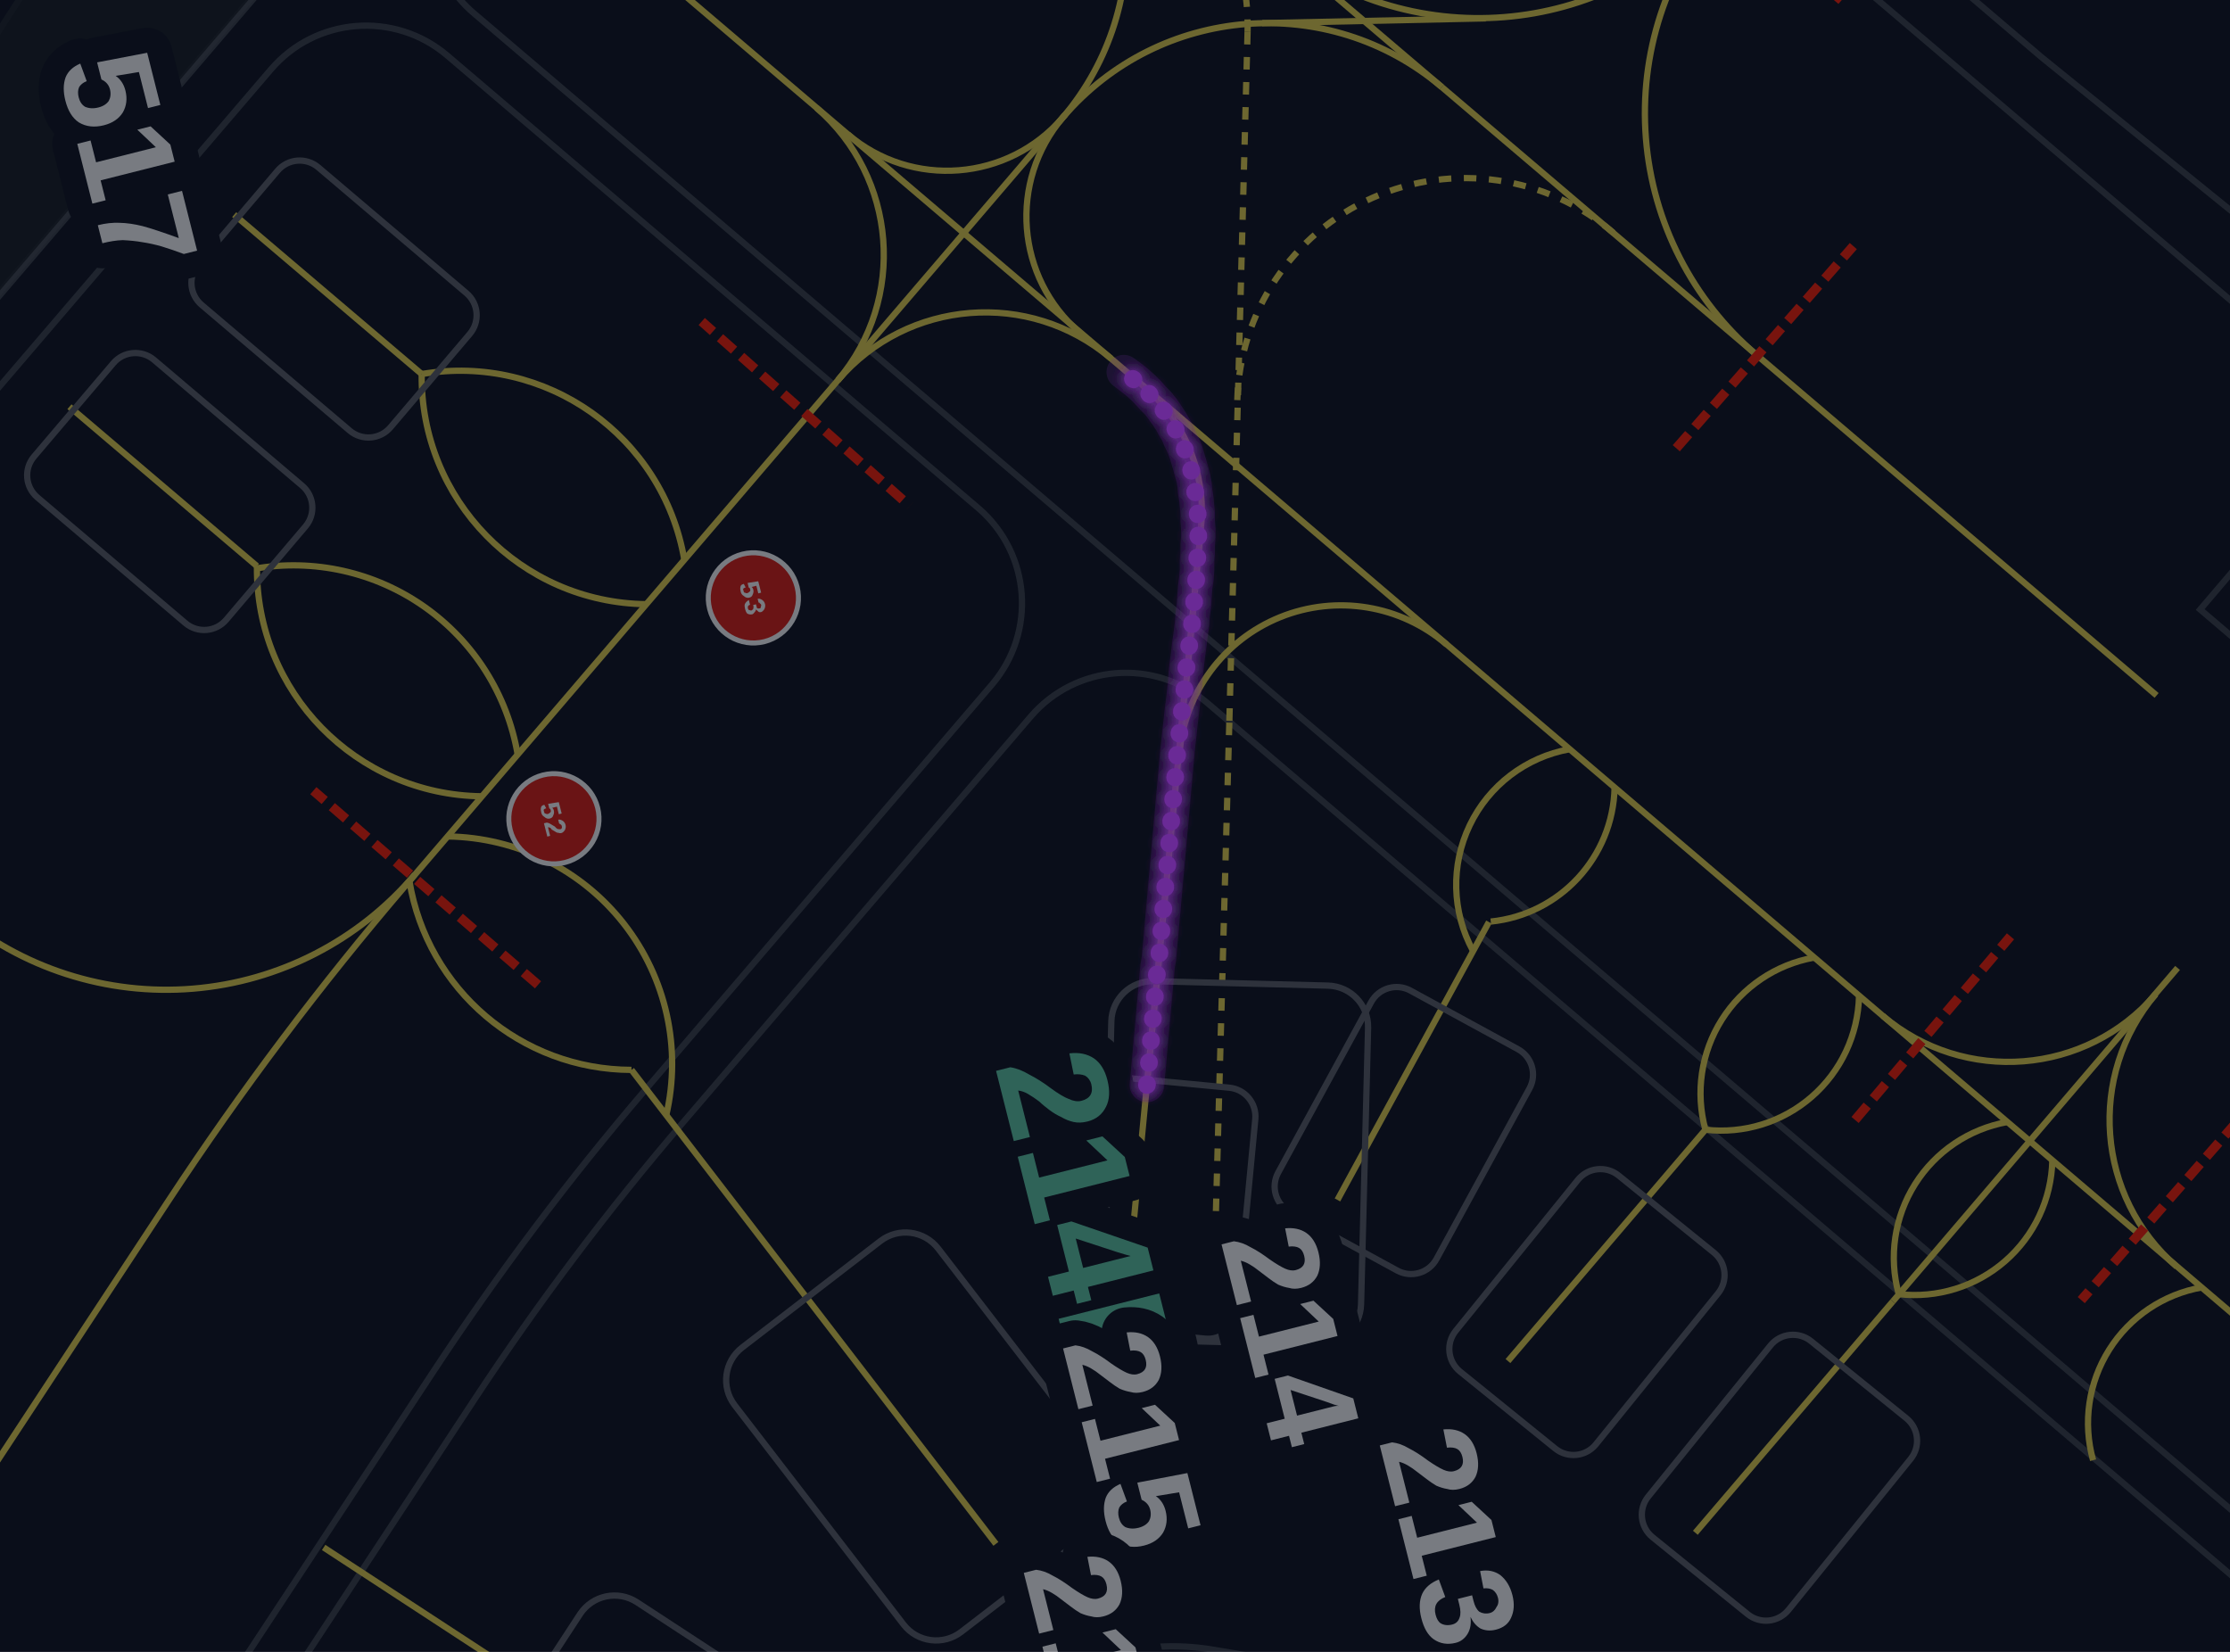
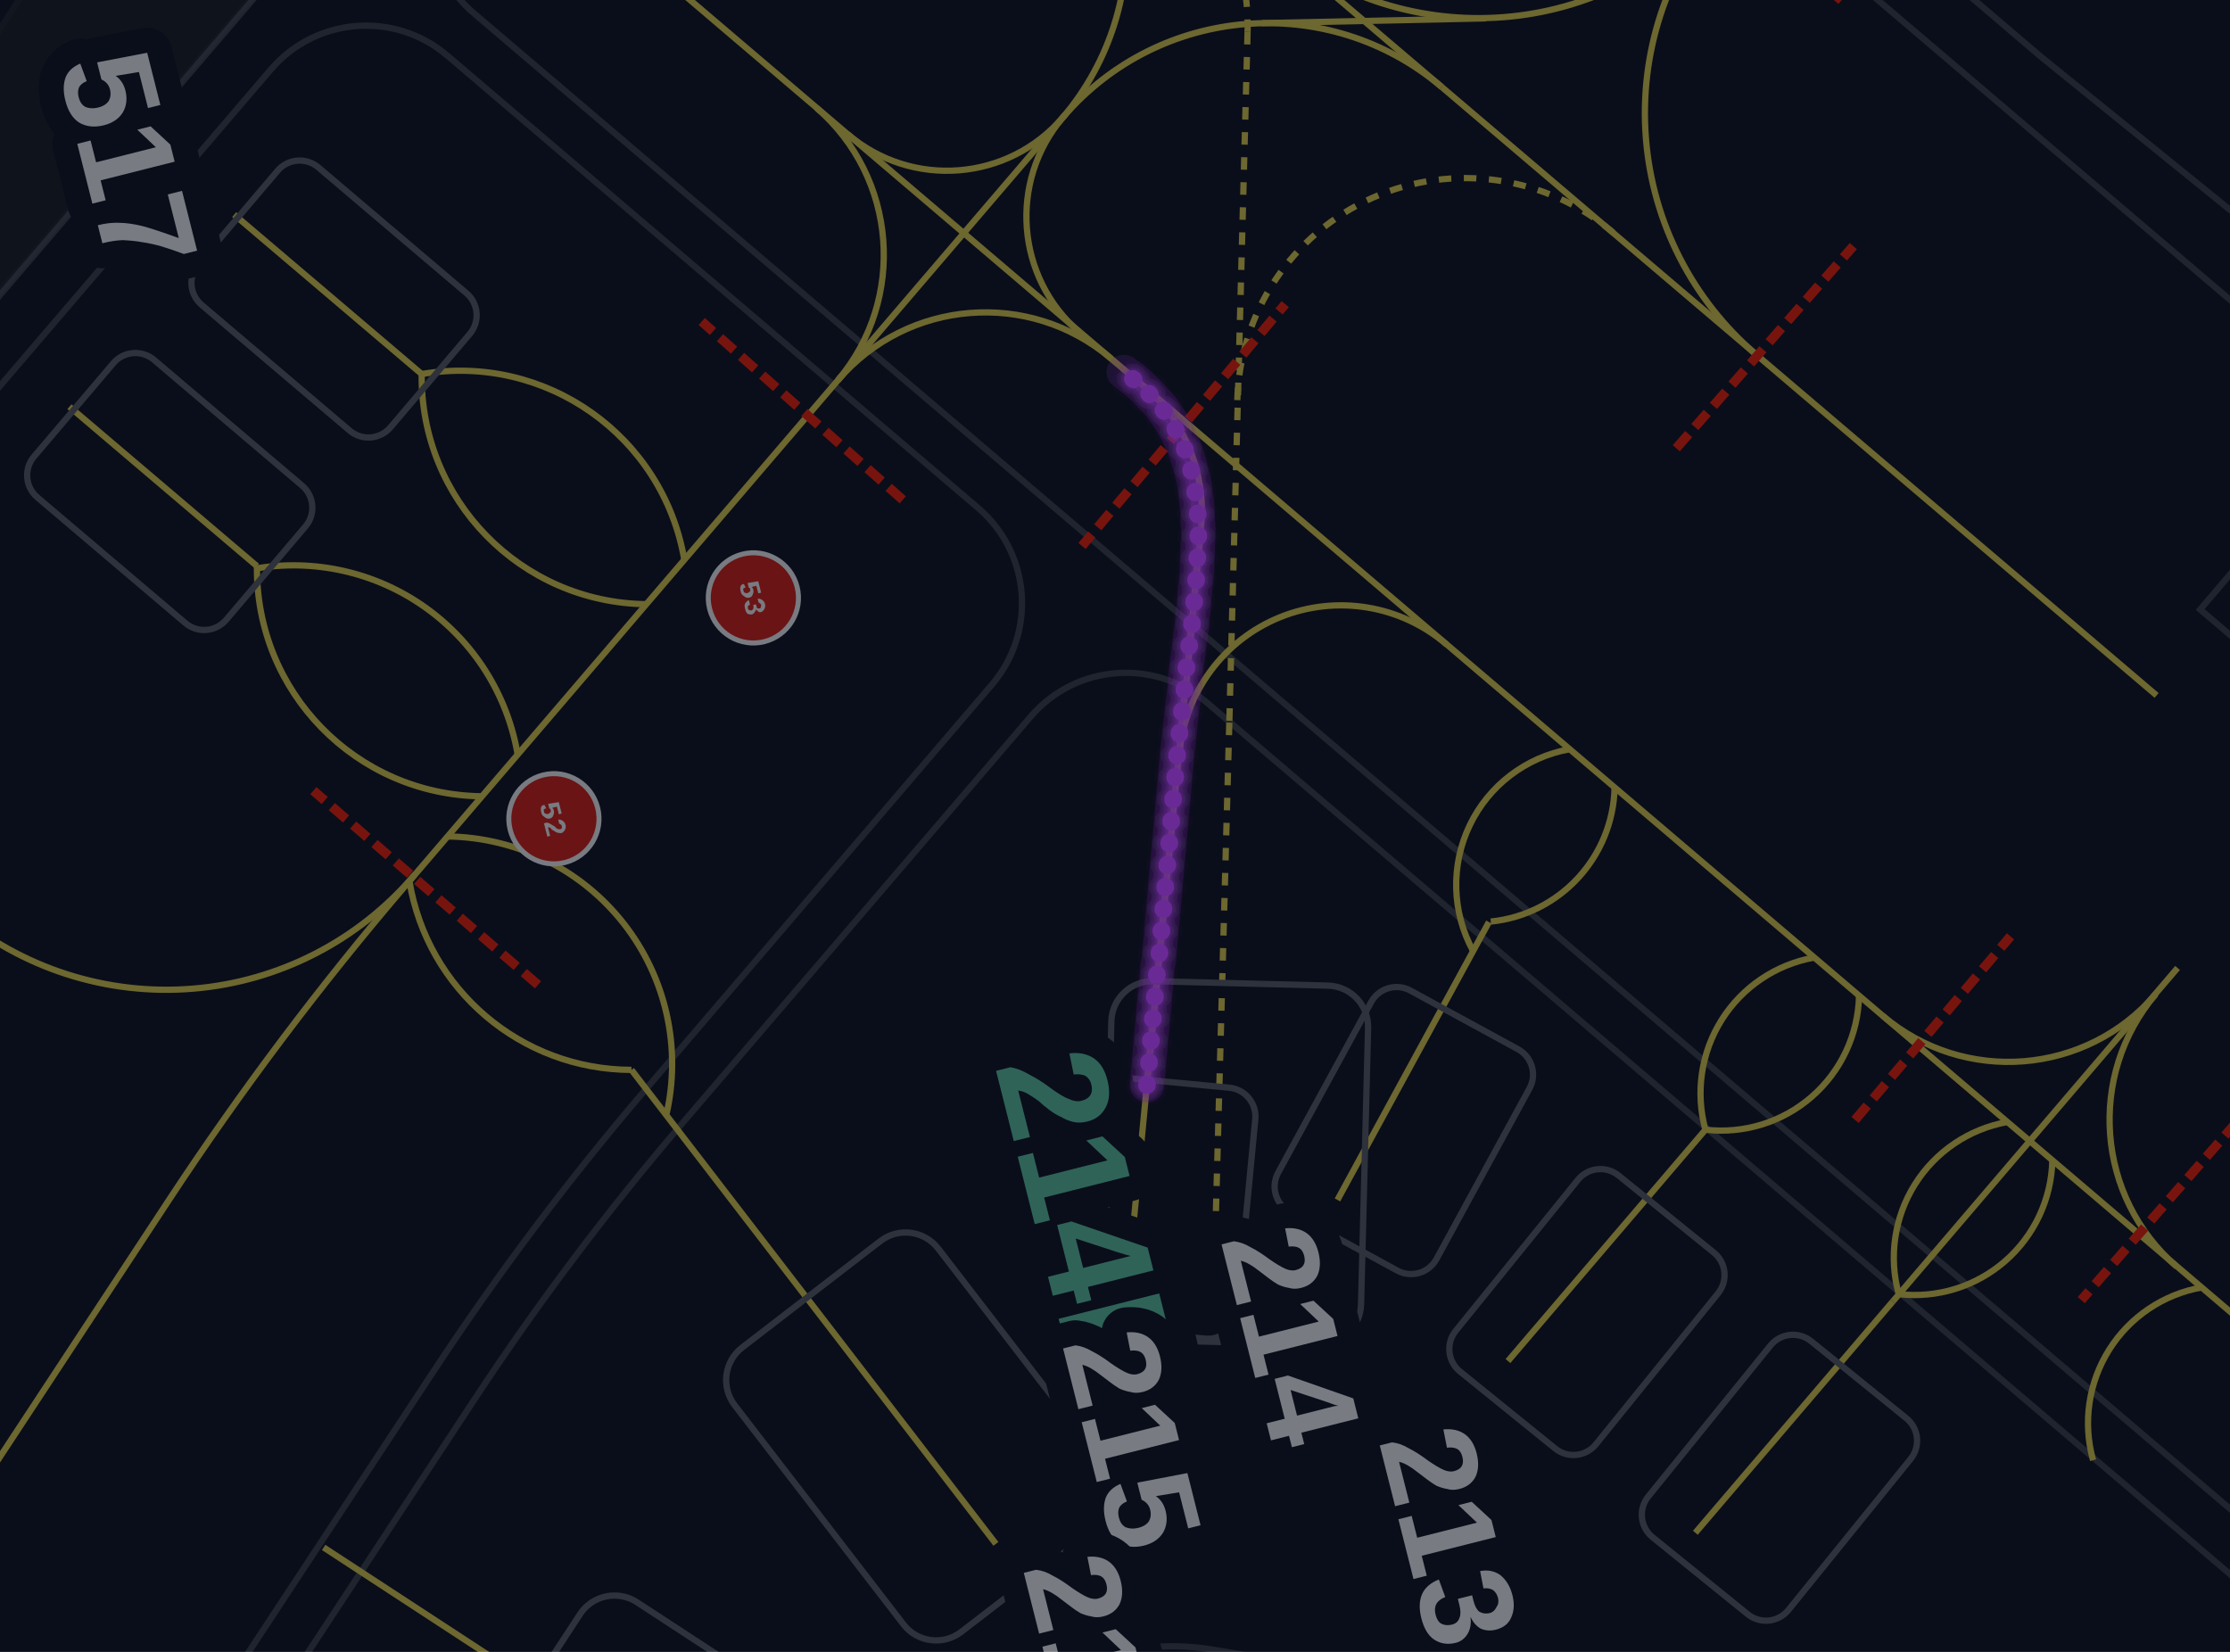
<svg xmlns="http://www.w3.org/2000/svg" viewBox="594.91 694.94 35.60 26.37">
  <defs>
    <filter id="gl" x="-30%" y="-30%" width="160%" height="160%">
      <feGaussianBlur stdDeviation="0.10" result="b" />
      <feMerge>
        <feMergeNode in="b" />
        <feMergeNode in="b" />
        <feMergeNode in="SourceGraphic" />
      </feMerge>
    </filter>
  </defs>
  <rect x="594.91" y="694.94" width="35.60" height="26.37" fill="#0a0e1a" />
  <g opacity="0.45" transform="rotate(75.84 613.735 706.343)">
    <g id="bgG">
      <defs id="defs40143">
        <clipPath id="clipPath24" clipPathUnits="userSpaceOnUse" />
      </defs>
      <path id="rect1" fill="#0a0e1a" d="M0 0h2000v1380H0Z" style="display:inline;fill:#0a0e1a" />
      <g id="layer-runways" style="display:inline">
        <path id="polygon37509" d="m530.5 678.18 230.22 325.49-4.87 3.46-230.22-325.49z" data-class="pavement-runway" data-length-m="4000" data-runway="16L/34R" data-threshold-dxf="1797.420,1291.211 5797.432,1291.222" data-threshold-wgs84="37.4728122,126.4155642 37.4434147,126.4417232" style="stroke:none;fill:#111927;fill-opacity:.51" />
      </g>
      <g id="layer-green" style="display:inline">
        <path id="path37350" d="m598.12 701.09-1.83 1.3-5.11 2.67a2 2 0 0 1 .58-2.62l8.25-5.86.25.84.03.1.01.1.01.1v.11l-.02.12-.02.09-.03.1-.04.07-.02.05-.08.13-1.98 2.7" data-class="green-zone" data-dxf-bulges="0.0000 0.0000 -0.3862 0.0000 0.0000 0.0000 0.0000 0.0000 0.0000 0.0000 0.0000 0.0000 0.0000 0.0000 0.0000 0.0000 0.0000" data-dxf-pts="2377.93,1742.81 2377.93,1720.30 2370.07,1662.84 2352.03,1682.74 2352.03,1784.45 2360.39,1781.69 2361.37,1781.31 2362.30,1780.84 2363.15,1780.32 2364.00,1779.67 2364.89,1778.83 2365.54,1778.09 2366.11,1777.30 2366.53,1776.61 2366.81,1776.08 2367.37,1774.70 2377.93,1742.82" data-handle="7BC4B" data-layer="계류장지역" style="fill:#13181e;stroke:#1a1f26;stroke-width:.1" />
        <path id="path37392" d="m604.95 726.29-.87.45a1.04 1.04 0 0 1-1.25-.21l-5.21-5.58-.15-.19-.08-.14-1.06-2.03a.2.2 0 0 1 .05-.25l1.9-1.48z" data-class="green-zone" data-dxf-bulges="0.0000 -0.3366 0.0000 -0.0420 -0.0260 0.0000 -0.3627 0.0000 0.0000" data-dxf-pts="2623.67,1652.61 2622.33,1642.81 2613.35,1633.83 2537.46,1623.45 2534.95,1623.32 2533.40,1623.45 2510.60,1626.57 2508.88,1628.47 2507.83,1652.61" data-handle="7BD10" data-layer="기동지역" style="fill:#13181e;stroke:#1a1f26;stroke-width:.1" />
      </g>
      <g id="layer-schm" style="display:inline">
        <path id="polyline36917" d="m615.11 740.58-20.26-28.63-.9-1.28-3.67-5.14" data-class="schm" data-dxf-pts="2799.63,1652.99 2447.74,1652.99 2432.00,1652.99 2368.69,1652.74" data-handle="7BC45" data-layer="SCHM" style="fill:none;stroke:#5a5f68;stroke-width:.1;stroke-opacity:.6" />
        <path id="polyline36926" d="m700.12 629.45-4.15 3.89-79.87 56.79-2.36-3.32-13.73 9.77" data-class="schm" data-dxf-pts="2385.18,2994.99 2392.93,2938.36 2392.93,1953.82 2352.03,1953.82 2352.03,1784.45" data-handle="7BC72" data-layer="SCHM" style="fill:none;stroke:#5a5f68;stroke-width:.1;stroke-opacity:.6" />
        <path id="polyline36928" d="m591.18 701.63 15.75-11.2 5.18-3.88" data-class="schm" data-dxf-pts="2342.03,1682.74 2342.05,1876.86 2340.45,1941.86" data-handle="7BC75" data-layer="SCHM" style="fill:none;stroke:#5a5f68;stroke-width:.1;stroke-opacity:.6" />
        <path id="path37004" d="m597.45 715.62-1.98 1.54a1.7 1.7 0 0 0-.47 2.12l1.18 2.26.18.25 3.51 3.76 1.87 2a2.54 2.54 0 0 0 3.03.52l1.51-.79.34-.33" data-class="shoulder" data-dxf-bulges="0.0000 0.3627 0.0000 0.0000 0.0000 0.0000 0.0000 0.3366 0.0000 0.0000 0.0000" data-dxf-pts="2492.80,1652.99 2493.89,1627.82 2508.57,1611.71 2533.93,1608.24 2533.93,1608.24 2536.93,1608.24 2588.09,1615.24 2615.39,1618.97 2637.20,1640.78 2639.52,1657.74 2638.87,1662.49" data-handle="7BD11" data-layer="SCHM" style="fill:none;stroke:#5a5f68;stroke-width:.1;stroke-opacity:.6" />
        <path id="path37065" d="M640.08 702.54a4 4 0 0 0-2.67 0l-5.61 2.07a4 4 0 0 0-2.24 2.1l-1.2 2.73a3.9 3.9 0 0 0 .68 4.23l10.51 11.64.25.3.4.53a1.5 1.5 0 0 1-.05 1.89l-2.07 2.43a10 10 0 0 1-1.42 1.36l-.98.77a2 2 0 0 1-2.69-.22l-11.4-12.44a44 44 0 0 1-3.48-4.32l-4.92-6.96a2 2 0 0 1 .47-2.78l26.23-18.65a2 2 0 0 1 2.77.48l3.84 5.43a2.6 2.6 0 0 1 .33 2.38l-1.93 5.34-.01.03-.03.1-.03.1-.04.1-.03.09-.03.1-.03.1-.03.1-.03.09-.03.1-.03.1-.02.1-.03.1-.03.13a2 2 0 0 1-1.58 1.26 1 1 0 0 1-.52-.07z" data-class="schm" data-dxf-bulges="0.1760 0.0000 0.2034 0.0000 0.2962 0.0000 -0.0196 0.0000 -0.3552 0.0000 0.0000 -0.0493 0.0000 -0.3917 0.0000 -0.0316 0.0000 -0.4141 0.0000 -0.4142 0.0000 -0.2457 0.0000 0.0000 0.0000 0.0000 0.0000 0.0000 0.0000 0.0000 0.0000 0.0000 0.0000 0.0000 0.0000 0.0000 0.0000 -0.2690 -0.1099 0.0000" data-dxf-pts="2633.80,2078.54 2618.28,2056.56 2602.53,1998.61 2606.71,1968.11 2622.07,1942.34 2660.58,1923.39 2816.91,1942.03 2820.82,1942.34 2827.44,1942.61 2842.59,1931.27 2842.62,1931.17 2850.41,1900.10 2853.30,1880.65 2853.91,1868.13 2836.45,1847.31 2668.47,1826.00 2612.90,1822.49 2527.42,1822.49 2507.43,1842.49 2507.43,2165.81 2527.43,2185.81 2594.23,2185.81 2615.58,2174.64 2648.05,2127.89 2648.24,2127.61 2648.84,2126.77 2649.43,2125.93 2650.04,2125.10 2650.65,2124.27 2651.26,2123.45 2651.88,2122.63 2652.51,2121.81 2653.14,2121.00 2653.78,2120.19 2654.43,2119.39 2655.08,2118.60 2655.73,2117.80 2656.57,2116.80 2657.73,2096.55 2654.18,2092.70" data-handle="7BDB7" data-layer="SCHM" style="fill:none;stroke:#5a5f68;stroke-width:.1;stroke-opacity:.6" />
        <path id="path37079" d="m650.37 673.96-9.74 6.92a2.3 2.3 0 0 0-.65 3.05 2 2 0 0 1-.55 2.64l-39.31 27.96a2 2 0 0 1-2.21.06l-6.73-9.53" data-class="schm" data-dxf-bulges="0.0000 0.3909 -0.3909 0.0000 -0.3032 0.0000 0.0000" data-dxf-pts="2459.88,2328.74 2459.88,2208.67 2481.04,2185.74 2499.43,2165.81 2499.43,1681.24 2487.09,1662.76 2370.07,1662.84" data-handle="7BDCA" data-layer="SCHM" style="fill:none;stroke:#5a5f68;stroke-width:.1;stroke-opacity:.6" />
        <path id="path37092" d="m606.62 726.95 9.2 13a2 2 0 0 0 2.26-.04l9.98-7.1a2.8 2.8 0 0 0 .44-4.16l-7.49-8.18a45 45 0 0 1-3.55-4.4l-4.92-6.95a2 2 0 0 0-2.77-.48l-9.09 6.46a2 2 0 0 0-.47 2.79z" data-class="schm" data-dxf-bulges="0.0000 0.3107 0.0000 0.4517 0.0000 -0.0316 0.0000 0.4143 0.0000 0.4142 0.0000" data-dxf-pts="2638.87,1662.49 2798.58,1662.56 2811.43,1681.24 2811.43,1804.30 2779.91,1832.07 2669.48,1818.06 2612.90,1814.49 2527.44,1814.51 2507.43,1794.51 2507.43,1682.49 2527.43,1662.49" data-handle="7BDDB" data-layer="SCHM" style="fill:none;stroke:#5a5f68;stroke-width:.1;stroke-opacity:.6" />
        <path id="path37095" d="m592.04 706.3 5.03-2.63 2.1-1.49 2.13-2.91a2.6 2.6 0 0 0 .39-2.29l-.4-1.31" data-class="schm" data-dxf-bulges="0.0000 0.0000 0.0000 0.2371 0.0000 0.0000" data-dxf-pts="2385.20,1662.77 2392.93,1719.28 2392.93,1745.10 2381.61,1779.42 2365.10,1795.92 2352.03,1800.25" data-handle="7BDE0" data-layer="SCHM" style="fill:none;stroke:#5a5f68;stroke-width:.1;stroke-opacity:.6" />
      </g>
      <g id="layer-centerlines" style="display:inline">
        <g id="g1054">
          <path id="path1001" d="m610.43 696 6.83-4.86" style="baseline-shift:baseline;display:inline;overflow:visible;opacity:1;fill:none;stroke:#e6d24c;stroke-width:.1;stroke-dasharray:none;stroke-opacity:1;stop-color:#000;stop-opacity:1" />
          <path id="path1000" d="m605.05 699.83 5.38-3.83" style="baseline-shift:baseline;display:inline;overflow:visible;opacity:1;fill:none;stroke:#e6d24c;stroke-width:.1;stroke-dasharray:none;stroke-opacity:1;stop-color:#000;stop-opacity:1" />
          <path id="path999" d="m598.08 704.79 6.97-4.96" style="baseline-shift:baseline;display:inline;overflow:visible;opacity:1;fill:none;stroke:#e6d24c;stroke-width:.1;stroke-dasharray:none;stroke-opacity:1;stop-color:#000;stop-opacity:1" />
        </g>
        <g id="g508" style="display:inline">
          <path id="path38579" d="M612.02 726.06a5.2 5.2 0 0 0 1.21-7.26" data-class="centerline-twy" data-dxf-arc="2610.93,1711.98,52.00,0.00,90.31" data-handle="7121A" data-layer="항공기동선" style="fill:none;stroke:#e6d24c;stroke-width:.1" />
        </g>
        <g id="g513">
          <path id="line38588" d="m525.32 714.28 211.11 298.47Z" style="baseline-shift:baseline;display:inline;overflow:visible;opacity:1;fill:none;stroke:#e6d24c;stroke-width:.1;stroke-dasharray:none;stroke-opacity:1;stop-color:#000;stop-opacity:1" />
        </g>
        <path id="line38837" d="m549.25 657.8 229.81 324.93Z" style="baseline-shift:baseline;display:inline;overflow:visible;fill:none;stroke:#e6d24c;stroke-width:.1;stroke-dasharray:none;stroke-opacity:1;stop-color:#000" />
        <g id="g322" style="display:inline">
          <path id="path39121" d="M602.15 701.89a5.1 5.1 0 0 0 1.2-7.09" data-class="centerline-twy" data-dxf-bulges="0.4142 0.0000" data-dxf-pts="2407.93,1771.24 2356.93,1822.24" data-handle="714C8" data-layer="항공기동선" style="fill:none;stroke:#e6d24c;stroke-width:.1" />
          <path id="path39122" d="M603.35 694.8a5.07 5.07 0 0 0 7.08 1.2" data-class="centerline-twy" data-dxf-bulges="0.4142 0.0000" data-dxf-pts="2356.93,1822.24 2407.93,1873.24" data-handle="714C9" data-layer="항공기동선" style="fill:none;stroke:#e6d24c;stroke-width:.1" />
        </g>
        <path id="polyline39126" d="m636.66 685.6-42.55 30.26z" style="baseline-shift:baseline;display:inline;overflow:visible;opacity:1;fill:none;stroke:#e6d24c;stroke-width:.1;stroke-dasharray:none;stroke-opacity:1;stop-color:#000;stop-opacity:1" />
        <g id="g557" style="display:inline">
          <path id="path39128" d="M613.31 718.91a3.6 3.6 0 0 0 3.79-2.7" data-class="centerline-twy" data-dxf-bulges="0.3620 0.3620" data-dxf-pts="2611.99,1763.98 2611.98,1810.72" data-handle="714D4" data-layer="항공기동선" style="fill:none;stroke:#e6d24c;stroke-width:.1" />
          <path id="path39129" d="M617.94 715.85a3.63 3.63 0 0 0-5.17 2.29" data-class="centerline-twy" data-dxf-bulges="0.4793 0.0000" data-dxf-pts="2613.90,1819.75 2602.55,1763.99" data-handle="714D5" data-layer="항공기동선" style="fill:none;stroke:#e6d24c;stroke-width:.1" />
        </g>
        <g id="g321" style="display:inline">
          <path id="polyline39144" d="m604.64 722.32 3.2-2.28" data-class="centerline-twy" data-dxf-pts="2589.43,1673.07 2589.43,1712.59" data-handle="714000000" data-layer="항공기동선" style="fill:none;stroke:#e6d24c;stroke-width:.1" />
          <path id="polyline39145" d="m602.31 719.02 3.2-2.28" data-class="centerline-twy" data-dxf-pts="2548.93,1673.07 2548.93,1712.59" data-handle="7140000000" data-layer="항공기동선" style="fill:none;stroke:#e6d24c;stroke-width:.1" />
        </g>
        <g id="g560" style="display:inline">
          <path id="path39152" d="M613.7 701.93a2.59 2.59 0 0 0 .63 4.56" data-class="centerline-twy" data-dxf-bulges="0.6068 0.0000" data-dxf-pts="2475.43,1865.68 2516.34,1844.38" data-handle="714F0" data-layer="항공기동선" style="fill:none;stroke:#e6d24c;stroke-width:.1" />
          <path id="path334" d="m613.38 706.15-2.47-.88" style="baseline-shift:baseline;display:inline;overflow:visible;fill:none;stroke:#e6d24c;stroke-width:.1;stroke-dasharray:none;stroke-opacity:1;stop-color:#000" />
          <path id="path39154" d="M610.91 705.27a2.6 2.6 0 0 0-2.36.32" data-class="centerline-twy" data-dxf-bulges="0.2447 0.0000" data-dxf-pts="2486.52,1823.49 2475.43,1802.20" data-handle="714F2" data-layer="항공기동선" style="fill:none;stroke:#e6d24c;stroke-width:.1" />
        </g>
        <g id="g328" style="display:inline">
          <path id="polyline39124" d="m603.44 702.62 10.62 2.98" style="baseline-shift:baseline;display:inline;overflow:visible;opacity:1;fill:none;stroke:#e6d24c;stroke-width:.1;stroke-dasharray:.2,.2;stroke-dashoffset:0;stroke-opacity:1;stop-color:#000;stop-opacity:1" />
          <path id="path39140" d="M607.98 697.74a3.64 3.64 0 0 0 1.13 6.48" data-class="centerline-twy" data-dxf-bulges="0.6310 0.0000" data-dxf-pts="2407.93,1843.14 2467.40,1814.77" data-handle="714" data-layer="항공기동선" style="fill:none;stroke:#e6d24c;stroke-width:.1;stroke-dasharray:.2,.2;stroke-dashoffset:0" />
          <path id="path39157" d="M603.44 702.62a3.6 3.6 0 0 0-3.08.54" data-class="centerline-twy" data-dxf-bulges="0.2263 0.0000" data-dxf-pts="2421.46,1777.57 2407.93,1749.21" data-handle="714F5" data-layer="항공기동선" style="fill:none;stroke:#e6d24c;stroke-width:.1;stroke-dasharray:.2,.2;stroke-dashoffset:0" />
        </g>
        <g id="g314" style="display:inline">
          <path id="path39162" d="M605.05 699.83a4.3 4.3 0 0 0-1.01 5.98" data-class="centerline-twy" data-dxf-bulges="0.4142 0.0000" data-dxf-pts="2407.93,1806.99 2450.93,1763.99" data-handle="714FB" data-layer="항공기동선" style="fill:none;stroke:#e6d24c;stroke-width:.1" />
          <path id="path39163" d="M604.04 705.81a4.3 4.3 0 0 0-5.96-1.02" data-class="centerline-twy" data-dxf-bulges="0.4142 0.0000" data-dxf-pts="2450.93,1763.99 2407.93,1720.99" data-handle="714FC" data-layer="항공기동선" style="fill:none;stroke:#e6d24c;stroke-width:.1" />
        </g>
        <g id="g564" style="display:inline">
          <path id="path39166" d="M626.6 692.75a2.2 2.2 0 0 0 2.25 2.36" data-class="centerline-twy" data-dxf-bulges="0.4441 0.0000" data-dxf-pts="2475.43,2024.79 2507.72,2029.54" data-handle="714FF" data-layer="항공기동선" style="fill:none;stroke:#e6d24c;stroke-width:.1" />
        </g>
        <g id="g563" style="display:inline">
          <path id="polyline39128" d="m621.56 691.88 4.05 5.71" data-class="centerline-twy" data-dxf-pts="2438.93,1988.54 2509.22,1988.54" data-handle="714D3" data-layer="항공기동선" style="fill:none;stroke:#e6d24c;stroke-width:.1" />
          <path id="path39168" d="M623.28 695.12a2.2 2.2 0 0 0 2.24 2.35" data-class="centerline-twy" data-dxf-bulges="0.4441 0.0000" data-dxf-pts="2475.43,1983.79 2507.72,1988.54" data-handle="71501" data-layer="항공기동선" style="fill:none;stroke:#e6d24c;stroke-width:.1" />
          <path id="path39169" d="M625.52 697.47a2.2 2.2 0 0 0-1.47-2.9" data-class="centerline-twy" data-dxf-bulges="0.4441 0.0000" data-dxf-pts="2507.72,1988.54 2475.43,1993.29" data-handle="71502" data-layer="항공기동선" style="fill:none;stroke:#e6d24c;stroke-width:.1" />
        </g>
        <g id="g562" style="display:inline">
          <path id="path39170" d="M619.98 697.47a2.2 2.2 0 0 0 2.24 2.35" data-class="centerline-twy" data-dxf-bulges="0.4441 0.0000" data-dxf-pts="2475.43,1943.09 2507.72,1947.84" data-handle="71503" data-layer="항공기동선" style="fill:none;stroke:#e6d24c;stroke-width:.1" />
          <path id="path39171" d="M622.22 699.82a2.2 2.2 0 0 0-1.47-2.9" data-class="centerline-twy" data-dxf-bulges="0.4441 0.0000" data-dxf-pts="2507.72,1947.84 2475.43,1952.59" data-handle="71504" data-layer="항공기동선" style="fill:none;stroke:#e6d24c;stroke-width:.1" />
        </g>
        <g id="g561" style="display:inline">
          <path id="path39172" d="M615.8 700.44a2.2 2.2 0 0 0 2.74 2.28" data-class="centerline-twy" data-dxf-bulges="0.5157 0.0000" data-dxf-pts="2475.43,1891.56 2510.05,1900.86" data-handle="71505" data-layer="항공기동선" style="fill:none;stroke:#e6d24c;stroke-width:.1" />
          <path id="path39173" d="M618.16 702.33a2.2 2.2 0 0 0-1.59-2.44" data-class="centerline-twy" data-dxf-bulges="0.3795 0.0000" data-dxf-pts="2504.60,1900.02 2475.43,1901.06" data-handle="71506" data-layer="항공기동선" style="fill:none;stroke:#e6d24c;stroke-width:.1" />
        </g>
        <g id="g313" style="display:inline">
          <path id="path39175" d="M621.15 696.63a3.1 3.1 0 0 0 .73-4.31" data-class="centerline-twy" data-dxf-bulges="0.4142 0.0000" data-dxf-pts="2475.43,1957.54 2444.43,1988.54" data-handle="71508" data-layer="항공기동선" style="fill:none;stroke:#e6d24c;stroke-width:.1" />
          <path id="path39176" d="M621.88 692.32a3.1 3.1 0 0 0 4.3.74" data-class="centerline-twy" data-dxf-bulges="0.4142 0.0000" data-dxf-pts="2444.43,1988.54 2475.43,2019.54" data-handle="71509" data-layer="항공기동선" style="fill:none;stroke:#e6d24c;stroke-width:.1" />
        </g>
        <g id="g315" style="display:inline">
          <path id="path39150" d="M603.46 709.21a2.44 2.44 0 0 0 .58-3.4" data-class="centerline-twy" data-dxf-bulges="0.4142 0.0000" data-dxf-pts="2475.43,1739.49 2450.93,1763.99" data-handle="714EE" data-layer="항공기동선" style="fill:none;stroke:#e6d24c;stroke-width:.1" />
          <path id="path39151" d="M604.04 705.81a2.44 2.44 0 0 0 3.4.58" data-class="centerline-twy" data-dxf-bulges="0.4142 0.0000" data-dxf-pts="2450.93,1763.99 2475.43,1788.49" data-handle="714EF" data-layer="항공기동선" style="fill:none;stroke:#e6d24c;stroke-width:.1" />
          <path id="path39179" d="M607.23 710.32a3.1 3.1 0 0 0-4.3-.73" data-class="centerline-twy" data-dxf-bulges="0.4142 0.0000" data-dxf-pts="2506.43,1763.99 2475.43,1732.99" data-handle="7150C" data-layer="항공기동선" style="fill:none;stroke:#e6d24c;stroke-width:.1" />
          <path id="path39180" d="M607.96 706.01a3.1 3.1 0 0 0-.73 4.31" data-class="centerline-twy" data-dxf-bulges="0.4142 0.0000" data-dxf-pts="2475.43,1794.99 2506.43,1763.99" data-handle="7150D" data-layer="항공기동선" style="fill:none;stroke:#e6d24c;stroke-width:.1" />
        </g>
        <g id="g558" style="display:inline">
          <path id="path38561" d="M607.87 720.09a3.63 3.63 0 0 1 3.9-3.35" data-class="centerline-twy" data-dxf-bulges="-0.4141 0.0000" data-dxf-pts="2590.00,1712.58 2585.27,1763.97" data-handle="71207" data-layer="항공기동선" style="fill:none;stroke:#e6d24c;stroke-width:.1" />
          <path id="path39183" d="M607.84 720.04a3.63 3.63 0 0 0 4.44-2.58" data-class="centerline-twy" data-dxf-bulges="0.4142 0.3544" data-dxf-pts="2589.43,1712.59 2594.15,1763.99" data-handle="71510" data-layer="항공기동선" style="fill:none;stroke:#e6d24c;stroke-width:.1" />
        </g>
        <g id="g559" style="display:inline">
          <path id="path39184" d="M609.41 713.4a3.63 3.63 0 0 0-3.9 3.34" data-class="centerline-twy" data-dxf-bulges="0.4142 0.0000" data-dxf-pts="2544.21,1763.99 2548.93,1712.59" data-handle="71511" data-layer="항공기동선" style="fill:none;stroke:#e6d24c;stroke-width:.1" />
          <path id="path39185" d="M605.51 716.74a3.63 3.63 0 0 0 4.44-2.58" data-class="centerline-twy" data-dxf-bulges="0.4142 0.3544" data-dxf-pts="2548.93,1712.59 2553.65,1763.99" data-handle="71512" data-layer="항공기동선" style="fill:none;stroke:#e6d24c;stroke-width:.1" />
        </g>
        <g id="g316" style="display:inline">
          <path id="polyline38656" d="m603.35 694.8-45.09-63.74" style="baseline-shift:baseline;display:inline;overflow:visible;opacity:1;fill:none;stroke:#e6d24c;stroke-width:.1;stroke-dasharray:none;stroke-opacity:1;stop-color:#000;stop-opacity:1" />
          <path id="polyline39161" d="m604.16 698.88-.8 3.48" data-class="centerline-twy" data-dxf-pts="2395.04,1805.13 2418.80,1778.41" data-handle="714FA" data-layer="항공기동선" style="fill:none;stroke:#e6d24c;stroke-width:.1;display:inline" />
          <path id="path39125" d="m604.01 705.77 9.35 13.21a50 50 0 0 0 3.95 4.9l13.37 14.59" data-class="centerline-twy" data-dxf-bulges="0.0000 0.0316 0.0000 0.0000" data-dxf-pts="2450.46,1763.99 2612.90,1763.99 2675.84,1767.97 2872.85,1792.96" data-handle="714CF" data-layer="항공기동선" style="fill:none;stroke:#e6d24c;stroke-width:.1" />
        </g>
        <g id="g519">
          <path id="polyline39225" d="M775.93 997.26 547.36 674.08" style="baseline-shift:baseline;display:inline;overflow:visible;opacity:1;fill:none;stroke:#e6d24c;stroke-width:.1;stroke-dasharray:none;stroke-opacity:1;stop-color:#000;stop-opacity:1" />
        </g>
        <g id="g569" style="display:inline">
          <path id="path327" d="m614.06 705.6 8.77 2.47" style="baseline-shift:baseline;display:inline;overflow:visible;opacity:1;fill:none;stroke:#e6d24c;stroke-width:.1;stroke-dasharray:.2,.2;stroke-dashoffset:0;stroke-opacity:1;stop-color:#000;stop-opacity:1" />
          <path id="polyline39125" d="m622.34 709.36-8.96-3.2" style="baseline-shift:baseline;display:inline;overflow:visible;opacity:1;fill:none;stroke:#e6d24c;stroke-width:.1;stroke-dasharray:none;stroke-opacity:1;stop-color:#000;stop-opacity:1" />
          <path id="polyline39196" d="m629.95 716.7-6.66 6.14" style="baseline-shift:baseline;display:inline;overflow:visible;opacity:1;fill:none;stroke:#e6d24c;stroke-width:.1;stroke-dasharray:none;stroke-opacity:1;stop-color:#000;stop-opacity:1" />
          <path id="polyline39206" d="m625.86 712.42-8.76 3.79" data-class="centerline-twy" data-dxf-pts="2631.94,1904.60 2611.98,1810.72" data-handle="71528" data-layer="항공기동선" style="fill:none;stroke:#e6d24c;stroke-width:.1" />
          <path id="polyline39228" d="m625.03 703.78-2.81-3.96" data-class="centerline-twy" data-dxf-pts="2556.43,1947.84 2507.72,1947.84" data-handle="7BDAD" data-layer="항공기동선" style="fill:none;stroke:#e6d24c;stroke-width:.1;display:inline" />
          <path id="polyline39228-8" d="m625.03 703.78-2.81-3.96" data-class="centerline-twy" data-dxf-pts="2556.43,1947.84 2507.72,1947.84" data-handle="7BDAD" data-layer="항공기동선" style="display:inline;fill:none;stroke:#e6d24c;stroke-width:.1" transform="translate(3.39 -2.23)" />
          <path id="polyline39230" d="m621.87 705.79-3.71-3.43" data-class="centerline-twy" data-dxf-pts="2554.47,1910.30 2504.87,1899.76" data-handle="7BDAF" data-layer="항공기동선" style="fill:none;stroke:#e6d24c;stroke-width:.1;display:inline" />
        </g>
        <g id="g317">
          <g id="g790" style="display:inline">
            <g id="g736">
              <g id="g734">
                <path id="polyline38676" d="m600.76 691.13-4.18 2.97" style="baseline-shift:baseline;display:inline;overflow:visible;opacity:1;fill:none;stroke:#e6d24c;stroke-width:.1;stroke-dasharray:none;stroke-opacity:1;stop-color:#000;stop-opacity:1" />
              </g>
              <g id="g735">
                <g id="g697" style="display:inline">
                  <path id="path38665" d="M602.18 693.14a5.07 5.07 0 0 0-7.07-1.2" data-class="centerline-twy" data-dxf-bulges="0.4142 0.0000" data-dxf-pts="2336.63,1822.23 2285.63,1771.23" data-handle="7128A" data-layer="항공기동선" style="fill:none;stroke:#e6d24c;stroke-width:.1" />
                </g>
              </g>
            </g>
          </g>
        </g>
      </g>
      <g id="g1004">
        <path id="path1237" d="m601.4 696.04 3.96-2.8" style="opacity:1;fill:none;fill-opacity:1;stroke:#ff1a00;stroke-width:.15;stroke-miterlimit:4;stroke-dasharray:.3,.15;stroke-dashoffset:.06;stroke-opacity:1" />
        <path id="path1238" d="m609.12 694.08 2.5 3.62" style="opacity:1;fill:none;fill-opacity:1;stroke:#ff1a00;stroke-width:.15;stroke-miterlimit:4;stroke-dasharray:.3,.15;stroke-dashoffset:.06;stroke-opacity:1" />
        <path id="path38" d="m569.76 298.06 11.18 15.62" style="opacity:1;fill:none;stroke:#ff1a00;stroke-width:.748;stroke-dasharray:1.495,.748;stroke-dashoffset:.299" transform="translate(506.096 634.537)scale(.20065)" />
        <path id="path39" d="m588.62 284.41 10.58 15.27" style="opacity:1;fill:none;stroke:#ff1a00;stroke-width:.748;stroke-dasharray:1.495,.748;stroke-dashoffset:.299" transform="translate(506.096 634.537)scale(.20065)" />
        <path id="path36" d="m525.49 426.15 19.92-13.95" style="opacity:1;fill:none;stroke:#ff1a00;stroke-width:.748;stroke-dasharray:1.495,.748;stroke-dashoffset:.299" transform="translate(506.096 634.537)scale(.20065)" />
        <path id="path37" d="m605.79 712.2 3.67-2.5" style="opacity:1;fill:none;stroke:#ff1a00;stroke-width:.15;stroke-dasharray:.3,.15;stroke-dashoffset:.06" />
      </g>
      <g id="g436" style="display:inline;stroke:#5b5e67" transform="translate(.326 -.24)">
        <rect id="rect340-3-9-2-7-2-9-2-0-9-4" width="4.1" height="5.731" x="951.888" y="22.133" ry=".658" style="display:inline;fill:none;stroke:#5b5e67;stroke-width:.1;stroke-linecap:round;stroke-linejoin:round;stroke-miterlimit:5;stroke-dasharray:none;stroke-dashoffset:0;paint-order:stroke fill markers" transform="rotate(47.34)" />
        <rect id="rect340-3-9-2-7-2-9-2-0-9-4-2" width="4.1" height="5.731" x="900.533" y="-291.201" ry=".658" style="display:inline;fill:none;stroke:#5b5e67;stroke-width:.1;stroke-linecap:round;stroke-linejoin:round;stroke-miterlimit:5;stroke-dasharray:none;stroke-dashoffset:0;paint-order:stroke fill markers" transform="rotate(66.56)" />
        <rect id="rect340-7-9-0-7-2-8-0-3-1-6-3-7-8-4-1-6-9-8-5" width="2.879" height="4.025" x="80.582" y="934.737" ry=".462" style="display:inline;fill:none;stroke:#5b5e67;stroke-width:.1;stroke-linecap:round;stroke-linejoin:round;stroke-miterlimit:5;stroke-dasharray:none;stroke-dashoffset:0;paint-order:stroke fill markers" transform="rotate(-36.862)" />
        <rect id="rect340-7-9-0-7-2-8-0-3-1-6-3-7-8-4-1-6-9-8-5-9" width="2.879" height="4.025" x="76.529" y="934.614" ry=".462" style="display:inline;fill:none;stroke:#5b5e67;stroke-width:.1;stroke-linecap:round;stroke-linejoin:round;stroke-miterlimit:5;stroke-dasharray:none;stroke-dashoffset:0;paint-order:stroke fill markers" transform="rotate(-36.862)" />
        <rect id="rect340-7-9-0-7-2-8-0-3-1-6-3-7-8-4-1-6-9-8-5-9-4" width="2.879" height="4.025" x="-97.36" y="932.199" ry=".462" style="display:inline;fill:none;stroke:#5b5e67;stroke-width:.1;stroke-linecap:round;stroke-linejoin:round;stroke-miterlimit:5;stroke-dasharray:none;stroke-dashoffset:0;paint-order:stroke fill markers" transform="rotate(-47.236)" />
        <rect id="rect340-7-9-0-7-2-8-0-3-1-6-3-7-8-4-1-6-9-8-5-9-4-7" width="2.879" height="4.025" x="-460.672" y="820.893" ry=".462" style="display:inline;fill:none;stroke:#5b5e67;stroke-width:.1;stroke-linecap:round;stroke-linejoin:round;stroke-miterlimit:5;stroke-dasharray:none;stroke-dashoffset:0;paint-order:stroke fill markers" transform="rotate(-70.382)" />
        <g id="g1008" style="stroke:#5b5e67">
          <rect id="rect340-7-9-0-7-2-8-0-3-1-6-3-7-8-4-1-6-9-8-5-9-4-7-0" width="2.879" height="4.025" x="933.69" y="-76.508" ry=".462" style="display:inline;fill:none;stroke:#5b5e67;stroke-width:.1;stroke-linecap:round;stroke-linejoin:round;stroke-miterlimit:5;stroke-dasharray:none;stroke-dashoffset:0;paint-order:stroke fill markers" transform="rotate(54.5)" />
          <rect id="rect340-7-9-0-7-2-8-0-3-1-6-3-7-8-4-1-6-9-8-5-9-4-7-0-8" width="2.879" height="4.025" x="937.73" y="-76.498" ry=".462" style="display:inline;fill:none;stroke:#5b5e67;stroke-width:.1;stroke-linecap:round;stroke-linejoin:round;stroke-miterlimit:5;stroke-dasharray:none;stroke-dashoffset:0;paint-order:stroke fill markers" transform="rotate(54.5)" />
        </g>
        <rect id="rect340-5-9-6-8-9-3-8-2-7-8-5-8-8-6-8-7-9-4-3-5-2-6-5-7-8-6-3-7-8-0-0-7-2-2-6" width="4.1" height="5.731" x="-516.337" y="785.24" ry=".658" style="display:inline;fill:none;stroke:#5b5e67;stroke-width:.1;stroke-linecap:round;stroke-linejoin:round;stroke-miterlimit:5;stroke-dasharray:none;stroke-dashoffset:0;paint-order:stroke fill markers" transform="rotate(-74.384)" />
      </g>
      <g id="g696" style="display:inline;stroke:#5b5e67" />
      <g id="g1052" />
      <g id="layer-stand-labels" style="font-family:Arial,Helvetica,sans-serif;font-weight:700;text-anchor:middle">
        <text x="627.51" y="706.09" style="fill:none;stroke:#0a0e1a;stroke-width:.8;stroke-linejoin:round;font-size:2.1px" id="lbl-213-h">213</text>
        <text x="627.51" y="706.09" style="fill:#ffffff;stroke:none;font-size:2.1px" id="lbl-213">213</text>
        <text x="623.78" y="707.76" style="fill:none;stroke:#0a0e1a;stroke-width:.8;stroke-linejoin:round;font-size:2.1px" id="lbl-214-h">214</text>
        <text x="623.78" y="707.76" style="fill:#ffffff;stroke:none;font-size:2.1px" id="lbl-214">214</text>
        <text x="621.33" y="710.57" style="fill:none;stroke:#0a0e1a;stroke-width:.8;stroke-linejoin:round;font-size:2.4px" id="lbl-214R-h">214R</text>
        <text x="621.33" y="710.57" style="fill:#5dcaa5;stroke:none;font-size:2.4px" id="lbl-214R">214R</text>
        <text x="624.77" y="710.62" style="fill:none;stroke:#0a0e1a;stroke-width:.8;stroke-linejoin:round;font-size:2.1px" id="lbl-215-h">215</text>
        <text x="624.77" y="710.62" style="fill:#ffffff;stroke:none;font-size:2.1px" id="lbl-215">215</text>
        <text x="628.09" y="712.10" style="fill:none;stroke:#0a0e1a;stroke-width:.8;stroke-linejoin:round;font-size:2.1px" id="lbl-216-h">216</text>
        <text x="628.09" y="712.10" style="fill:#ffffff;stroke:none;font-size:2.1px" id="lbl-216">216</text>
        <text x="601.06" y="721.17" style="fill:none;stroke:#0a0e1a;stroke-width:.8;stroke-linejoin:round;font-size:2.1px" id="lbl-517-h">517</text>
        <text x="601.06" y="721.17" style="fill:#ffffff;stroke:none;font-size:2.1px" id="lbl-517">517</text>
      </g>
      <g id="layer-points">
        <g id="pt-52" transform="translate(612.91,716.43)">
          <circle r="0.72" fill="#e01b0f" stroke="#ffffff" stroke-width=".08" />
          <text y="0.17" text-anchor="middle" font-family="Arial,Helvetica,sans-serif" font-weight="700" font-size="0.46px" letter-spacing=".03" fill="#ffffff">52</text>
        </g>
        <g id="pt-53" transform="translate(610.27,712.48)">
          <circle r="0.72" fill="#e01b0f" stroke="#ffffff" stroke-width=".08" />
          <text y="0.17" text-anchor="middle" font-family="Arial,Helvetica,sans-serif" font-weight="700" font-size="0.46px" letter-spacing=".03" fill="#ffffff">53</text>
        </g>
      </g>
+       <path d="M610.75 707.19L607.80 703.10" style="opacity:1;fill:none;fill-opacity:1;stroke:#ff1a00;stroke-width:.15;stroke-miterlimit:4;stroke-dasharray:.3,.15;stroke-dashoffset:.06;stroke-opacity:1" />
    </g>
  </g>
  <path d="M613.22 712.26L613.23 712.15L613.24 712.04L613.25 711.93L613.26 711.82L613.27 711.70L613.28 711.59L613.29 711.48L613.30 711.37L613.31 711.26L613.32 711.15L613.33 711.03L613.34 710.92L613.35 710.81L613.36 710.70L613.37 710.59L613.38 710.48L613.39 710.36L613.41 710.25L613.42 710.14L613.43 710.03L613.44 709.92L613.45 709.81L613.46 709.69L613.47 709.58L613.48 709.47L613.49 709.36L613.50 709.25L613.51 709.13L613.52 709.02L613.53 708.91L613.54 708.80L613.55 708.69L613.56 708.58L613.57 708.46L613.58 708.35L613.59 708.24L613.60 708.13L613.61 708.02L613.62 707.91L613.63 707.79L613.64 707.68L613.65 707.57L613.66 707.46L613.67 707.35L613.68 707.24L613.69 707.12L613.70 707.01L613.71 706.90L613.73 706.72L613.75 706.54L613.77 706.36L613.79 706.19L613.81 706.02L613.83 705.85L613.84 705.68L613.86 705.52L613.88 705.36L613.90 705.20L613.92 705.05L613.94 704.90L613.95 704.75L613.97 704.60L613.98 704.45L613.99 704.31L614.01 704.17L614.02 704.04L614.02 703.90L614.03 703.77L614.03 703.64L614.04 703.51L614.04 703.39L614.03 703.26L614.03 703.14L614.02 703.03L614.01 702.91L613.99 702.79L613.98 702.68L613.96 702.57L613.93 702.46L613.90 702.35L613.87 702.25L613.84 702.15L613.80 702.05L613.75 701.95L613.71 701.85L613.65 701.75L613.60 701.66L613.54 701.57L613.47 701.47L613.40 701.38L613.32 701.30L613.24 701.21L613.15 701.12L613.06 701.04L612.96 700.96L612.85 700.88" fill="none" stroke="#6a2a96" stroke-width="0.55" opacity=".20" stroke-linecap="round" />
  <path d="M613.22 712.26L613.23 712.15L613.24 712.04L613.25 711.93L613.26 711.82L613.27 711.70L613.28 711.59L613.29 711.48L613.30 711.37L613.31 711.26L613.32 711.15L613.33 711.03L613.34 710.92L613.35 710.81L613.36 710.70L613.37 710.59L613.38 710.48L613.39 710.36L613.41 710.25L613.42 710.14L613.43 710.03L613.44 709.92L613.45 709.81L613.46 709.69L613.47 709.58L613.48 709.47L613.49 709.36L613.50 709.25L613.51 709.13L613.52 709.02L613.53 708.91L613.54 708.80L613.55 708.69L613.56 708.58L613.57 708.46L613.58 708.35L613.59 708.24L613.60 708.13L613.61 708.02L613.62 707.91L613.63 707.79L613.64 707.68L613.65 707.57L613.66 707.46L613.67 707.35L613.68 707.24L613.69 707.12L613.70 707.01L613.71 706.90L613.73 706.72L613.75 706.54L613.77 706.36L613.79 706.19L613.81 706.02L613.83 705.85L613.84 705.68L613.86 705.52L613.88 705.36L613.90 705.20L613.92 705.05L613.94 704.90L613.95 704.75L613.97 704.60L613.98 704.45L613.99 704.31L614.01 704.17L614.02 704.04L614.02 703.90L614.03 703.77L614.03 703.64L614.04 703.51L614.04 703.39L614.03 703.26L614.03 703.14L614.02 703.03L614.01 702.91L613.99 702.79L613.98 702.68L613.96 702.57L613.93 702.46L613.90 702.35L613.87 702.25L613.84 702.15L613.80 702.05L613.75 701.95L613.71 701.85L613.65 701.75L613.60 701.66L613.54 701.57L613.47 701.47L613.40 701.38L613.32 701.30L613.24 701.21L613.15 701.12L613.06 701.04L612.96 700.96L612.85 700.88" fill="none" stroke="#6a2a96" stroke-width="0.28" stroke-linecap="round" stroke-dasharray="0.012 0.34" opacity="1" filter="url(#gl)" />
</svg>
